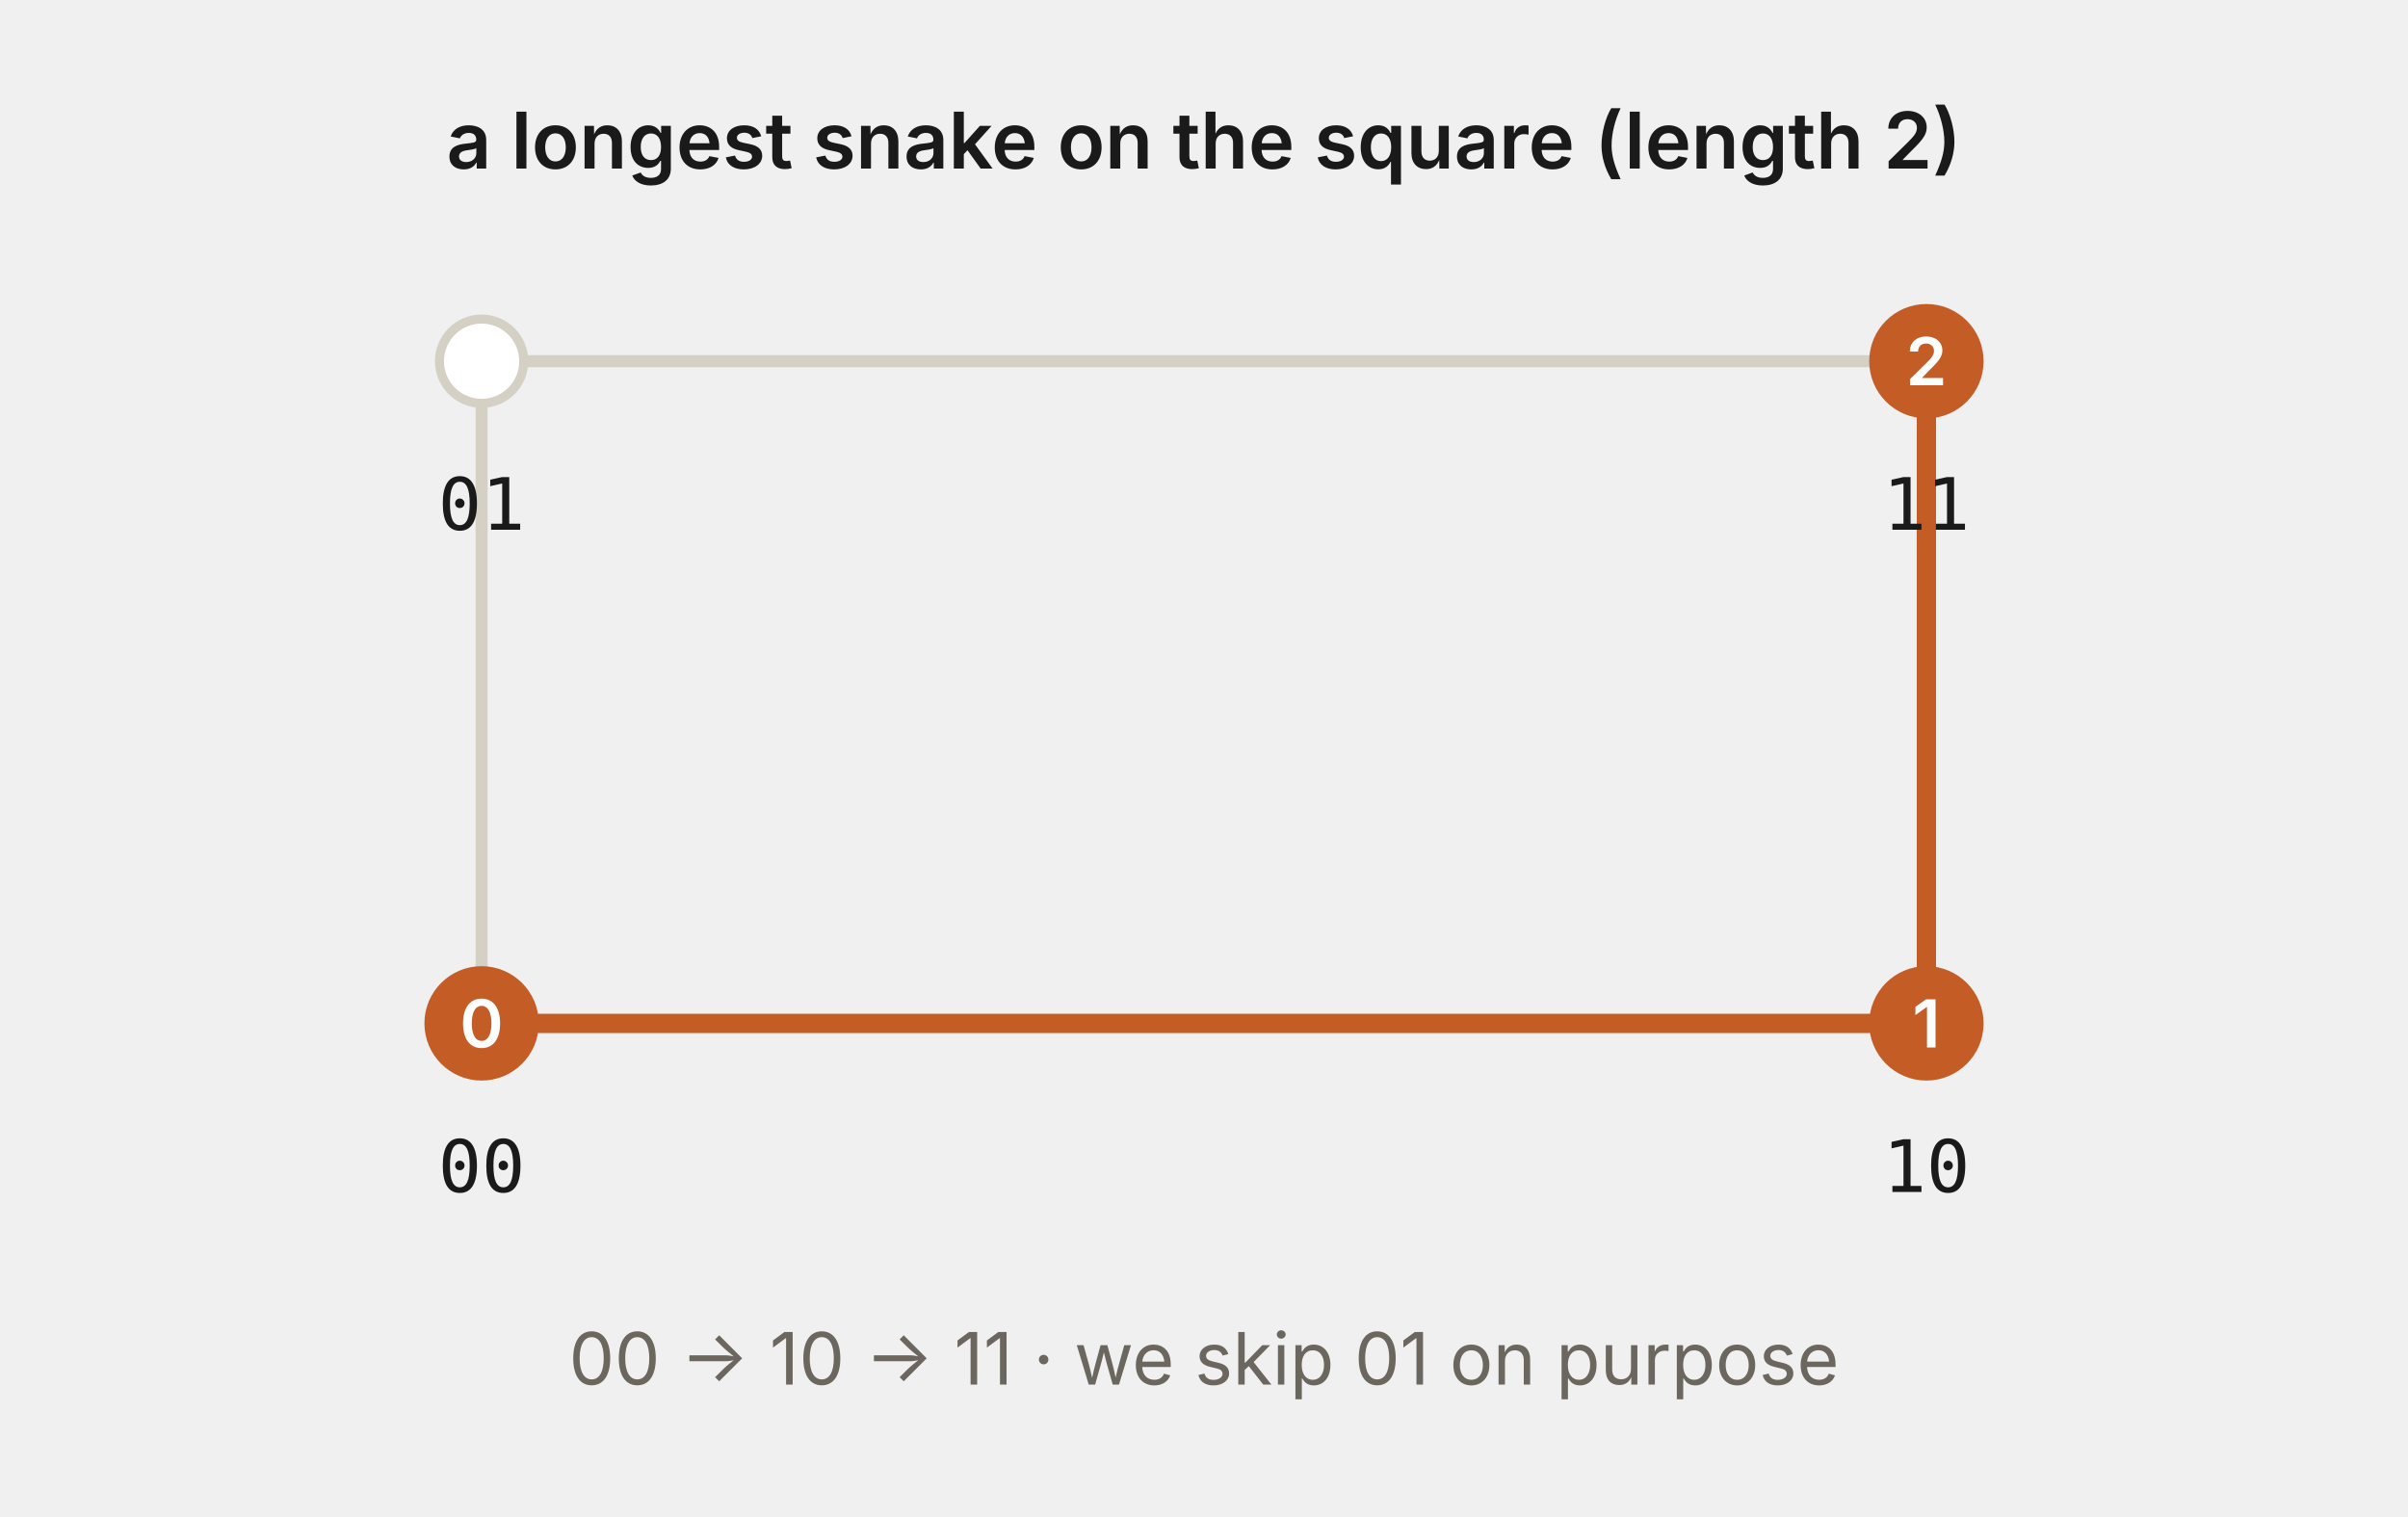
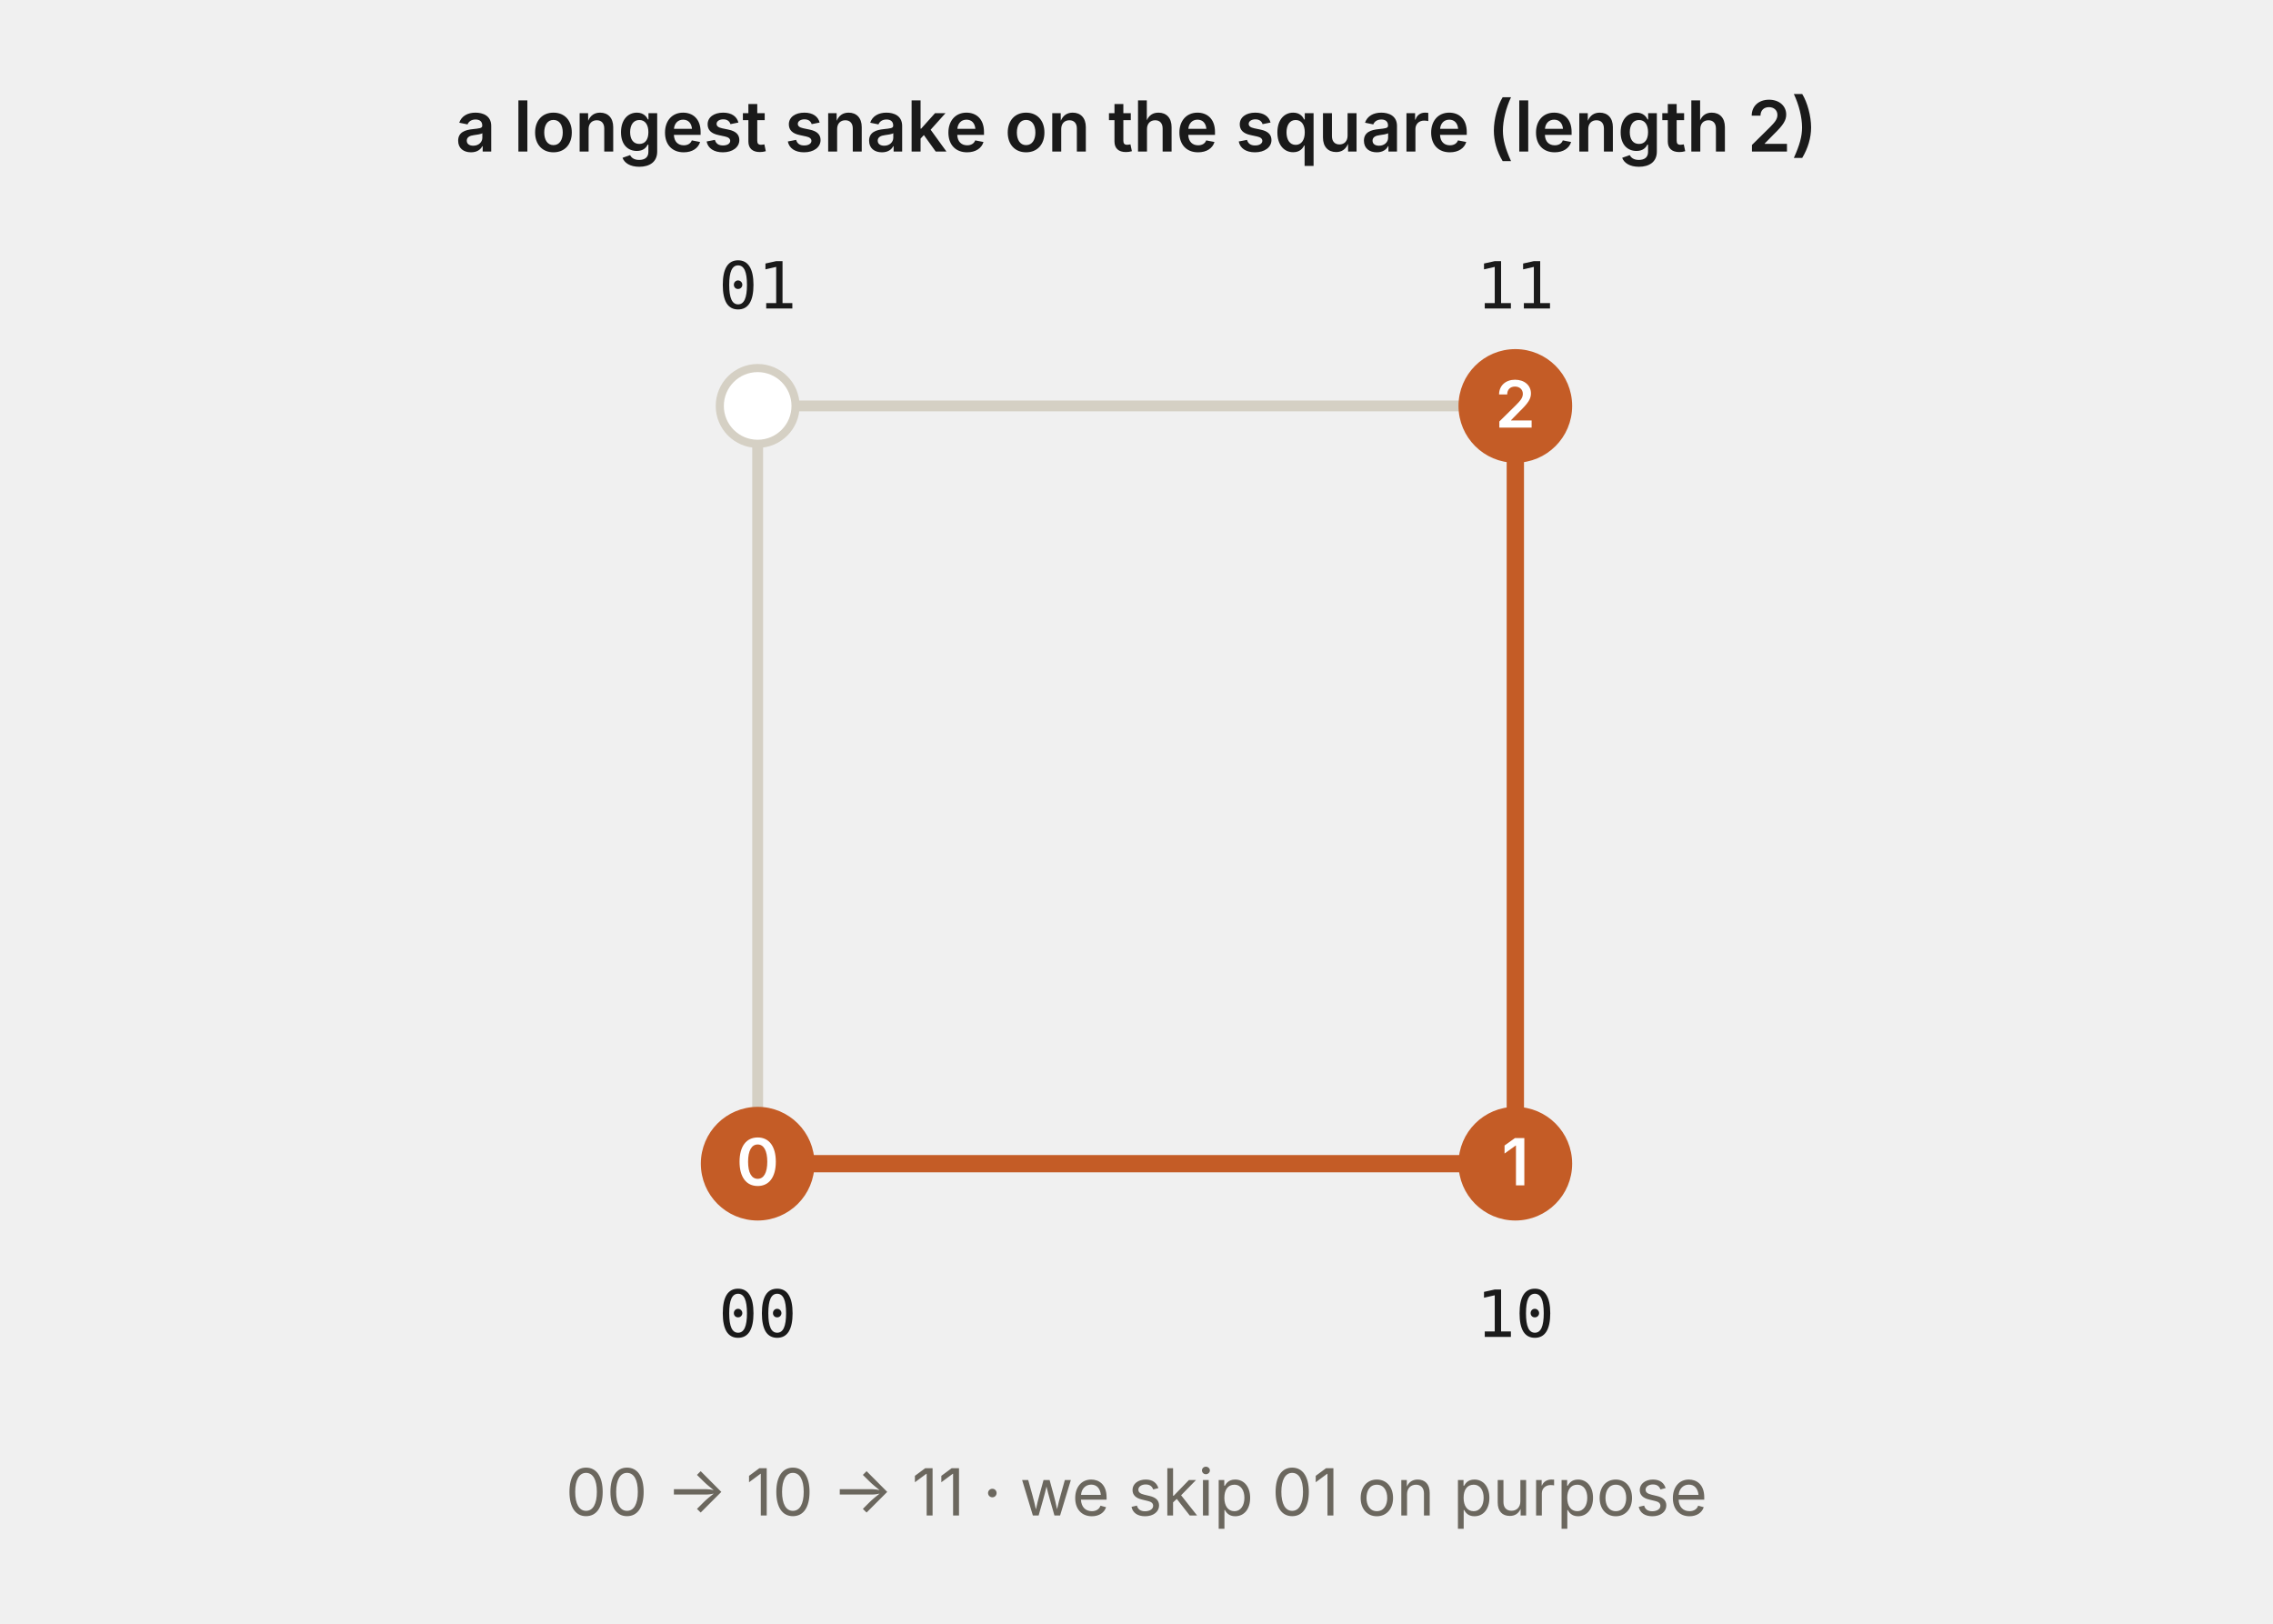
- <svg xmlns="http://www.w3.org/2000/svg" viewBox="0 0 400 252" role="img" aria-label="A valid snake of length 2 on the square: 00 to 10 to 11" font-family="Inter,system-ui,sans-serif" font-size="13" fill="#1a1a1a">
-   <defs>
-     <marker id="ar" viewBox="0 0 10 10" refX="9" refY="5" markerWidth="7" markerHeight="7" orient="auto">
-       <path d="M0 0L10 5L0 10z" fill="#1a1a1a" />
-     </marker>
-   </defs>
-   <text x="200" y="28" text-anchor="middle" font-weight="600" font-size="13">a longest snake on the square (length 2)</text>
-   <line x1="80" y1="170" x2="320" y2="170" stroke="#d5d0c4" stroke-width="2" />
-   <line x1="320" y1="170" x2="320" y2="60" stroke="#d5d0c4" stroke-width="2" />
-   <line x1="320" y1="60" x2="80" y2="60" stroke="#d5d0c4" stroke-width="2" />
-   <line x1="80" y1="60" x2="80" y2="170" stroke="#d5d0c4" stroke-width="2" />
-   <line x1="80" y1="170" x2="320" y2="170" stroke="#c45c26" stroke-width="3.2" stroke-linecap="round" />
-   <line x1="320" y1="170" x2="320" y2="60" stroke="#c45c26" stroke-width="3.2" stroke-linecap="round" />
-   <circle cx="80" cy="170" r="9" fill="#c45c26" stroke="#c45c26" />
-   <text x="80" y="174" text-anchor="middle" fill="#fff" font-size="11" font-weight="600">0</text>
-   <circle cx="320" cy="170" r="9" fill="#c45c26" stroke="#c45c26" />
-   <text x="320" y="174" text-anchor="middle" fill="#fff" font-size="11" font-weight="600">1</text>
-   <circle cx="320" cy="60" r="9" fill="#c45c26" stroke="#c45c26" />
-   <text x="320" y="64" text-anchor="middle" fill="#fff" font-size="11" font-weight="600">2</text>
-   <circle cx="80" cy="60" r="7" fill="#fff" stroke="#d5d0c4" stroke-width="1.5" />
-   <text x="80" y="198" text-anchor="middle" font-family="ui-monospace,Menlo,monospace" font-size="12">00</text>
-   <text x="320" y="198" text-anchor="middle" font-family="ui-monospace,Menlo,monospace" font-size="12">10</text>
-   <text x="80" y="88" text-anchor="middle" font-family="ui-monospace,Menlo,monospace" font-size="12">01</text>
-   <text x="320" y="88" text-anchor="middle" font-family="ui-monospace,Menlo,monospace" font-size="12">11</text>
-   <text x="200" y="230" text-anchor="middle" fill="#6b675e" font-size="12">00 → 10 → 11 · we skip 01 on purpose</text>
+ <svg xmlns="http://www.w3.org/2000/svg" viewBox="0 0 420 300" role="img" aria-label="A valid snake of length 2 on the square: 00 to 10 to 11" font-family="Inter,system-ui,sans-serif" font-size="13" fill="#1a1a1a">
+   <text x="210" y="28" text-anchor="middle" font-weight="600" font-size="13">a longest snake on the square (length 2)</text>
+   <line x1="140" y1="215" x2="280" y2="215" stroke="#d5d0c4" stroke-width="2" />
+   <line x1="280" y1="215" x2="280" y2="75" stroke="#d5d0c4" stroke-width="2" />
+   <line x1="280" y1="75" x2="140" y2="75" stroke="#d5d0c4" stroke-width="2" />
+   <line x1="140" y1="75" x2="140" y2="215" stroke="#d5d0c4" stroke-width="2" />
+   <line x1="140" y1="215" x2="280" y2="215" stroke="#c45c26" stroke-width="3.2" stroke-linecap="round" />
+   <line x1="280" y1="215" x2="280" y2="75" stroke="#c45c26" stroke-width="3.2" stroke-linecap="round" />
+   <circle cx="140" cy="215" r="10" fill="#c45c26" stroke="#c45c26" />
+   <text x="140" y="219" text-anchor="middle" fill="#fff" font-size="12" font-weight="600">0</text>
+   <circle cx="280" cy="215" r="10" fill="#c45c26" stroke="#c45c26" />
+   <text x="280" y="219" text-anchor="middle" fill="#fff" font-size="12" font-weight="600">1</text>
+   <circle cx="280" cy="75" r="10" fill="#c45c26" stroke="#c45c26" />
+   <text x="280" y="79" text-anchor="middle" fill="#fff" font-size="12" font-weight="600">2</text>
+   <circle cx="140" cy="75" r="7" fill="#fff" stroke="#d5d0c4" stroke-width="1.5" />
+   <text x="140" y="247" text-anchor="middle" font-family="ui-monospace,Menlo,monospace" font-size="12">00</text>
+   <text x="280" y="247" text-anchor="middle" font-family="ui-monospace,Menlo,monospace" font-size="12">10</text>
+   <text x="140" y="57" text-anchor="middle" font-family="ui-monospace,Menlo,monospace" font-size="12">01</text>
+   <text x="280" y="57" text-anchor="middle" font-family="ui-monospace,Menlo,monospace" font-size="12">11</text>
+   <text x="210" y="280" text-anchor="middle" fill="#6b675e" font-size="12">00 → 10 → 11 · we skip 01 on purpose</text>
</svg>
